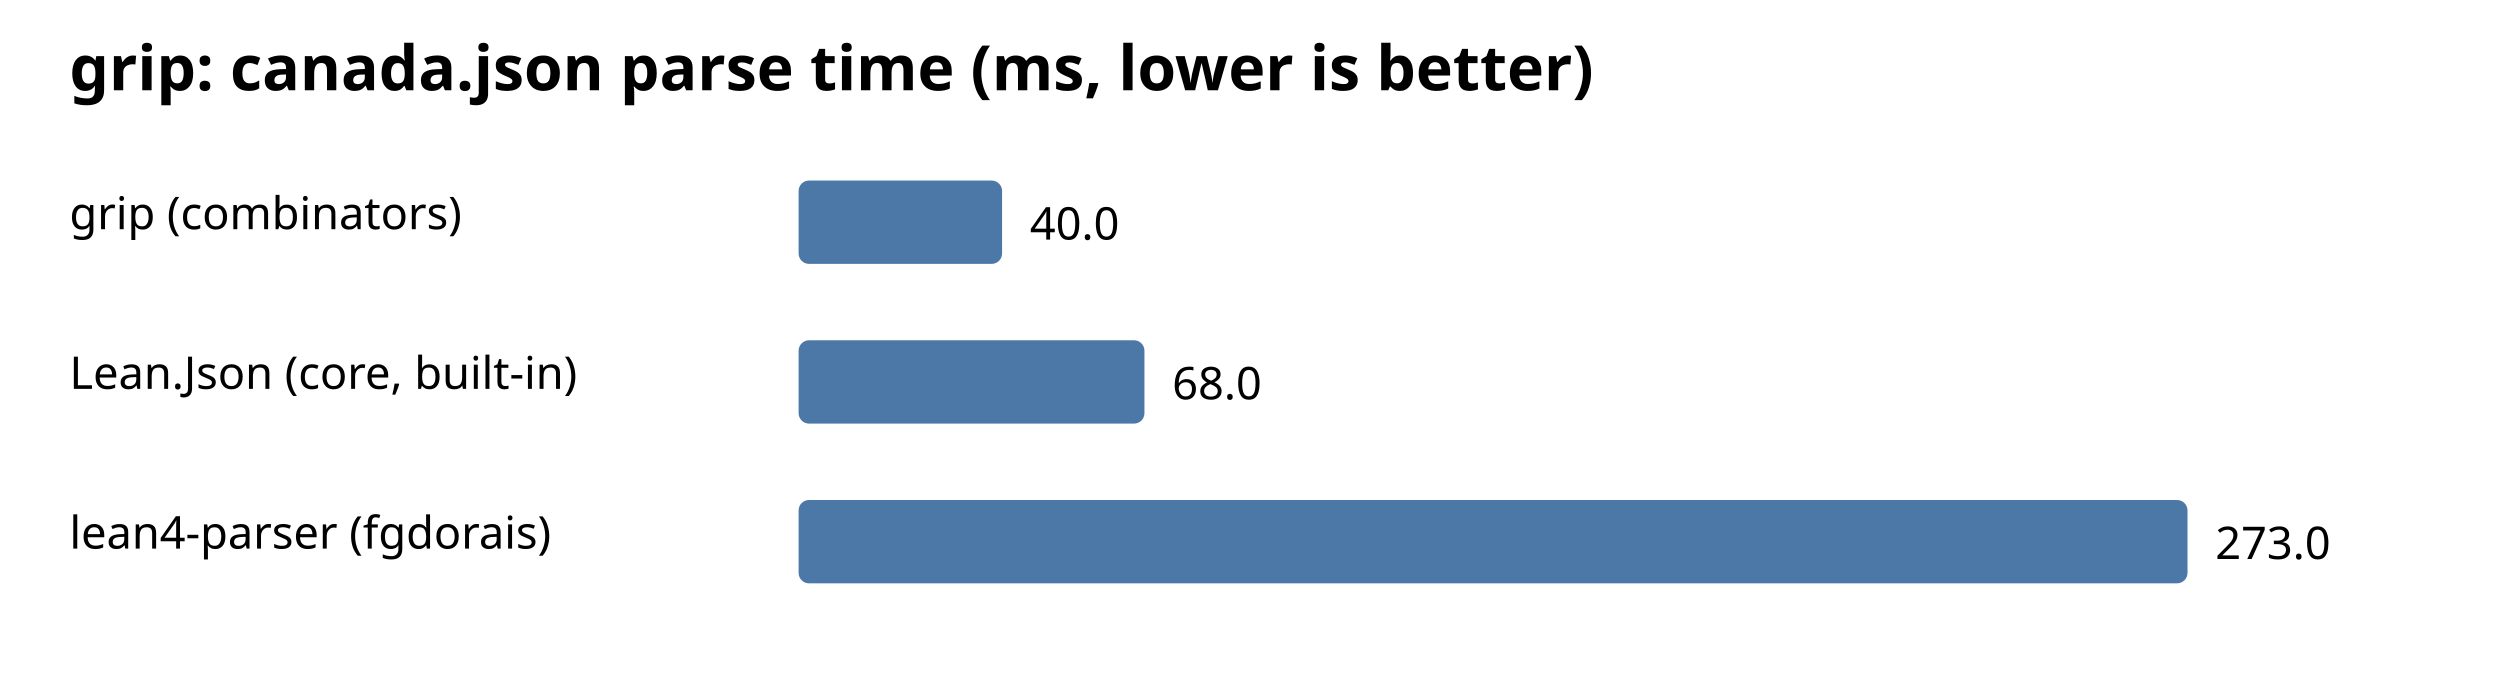
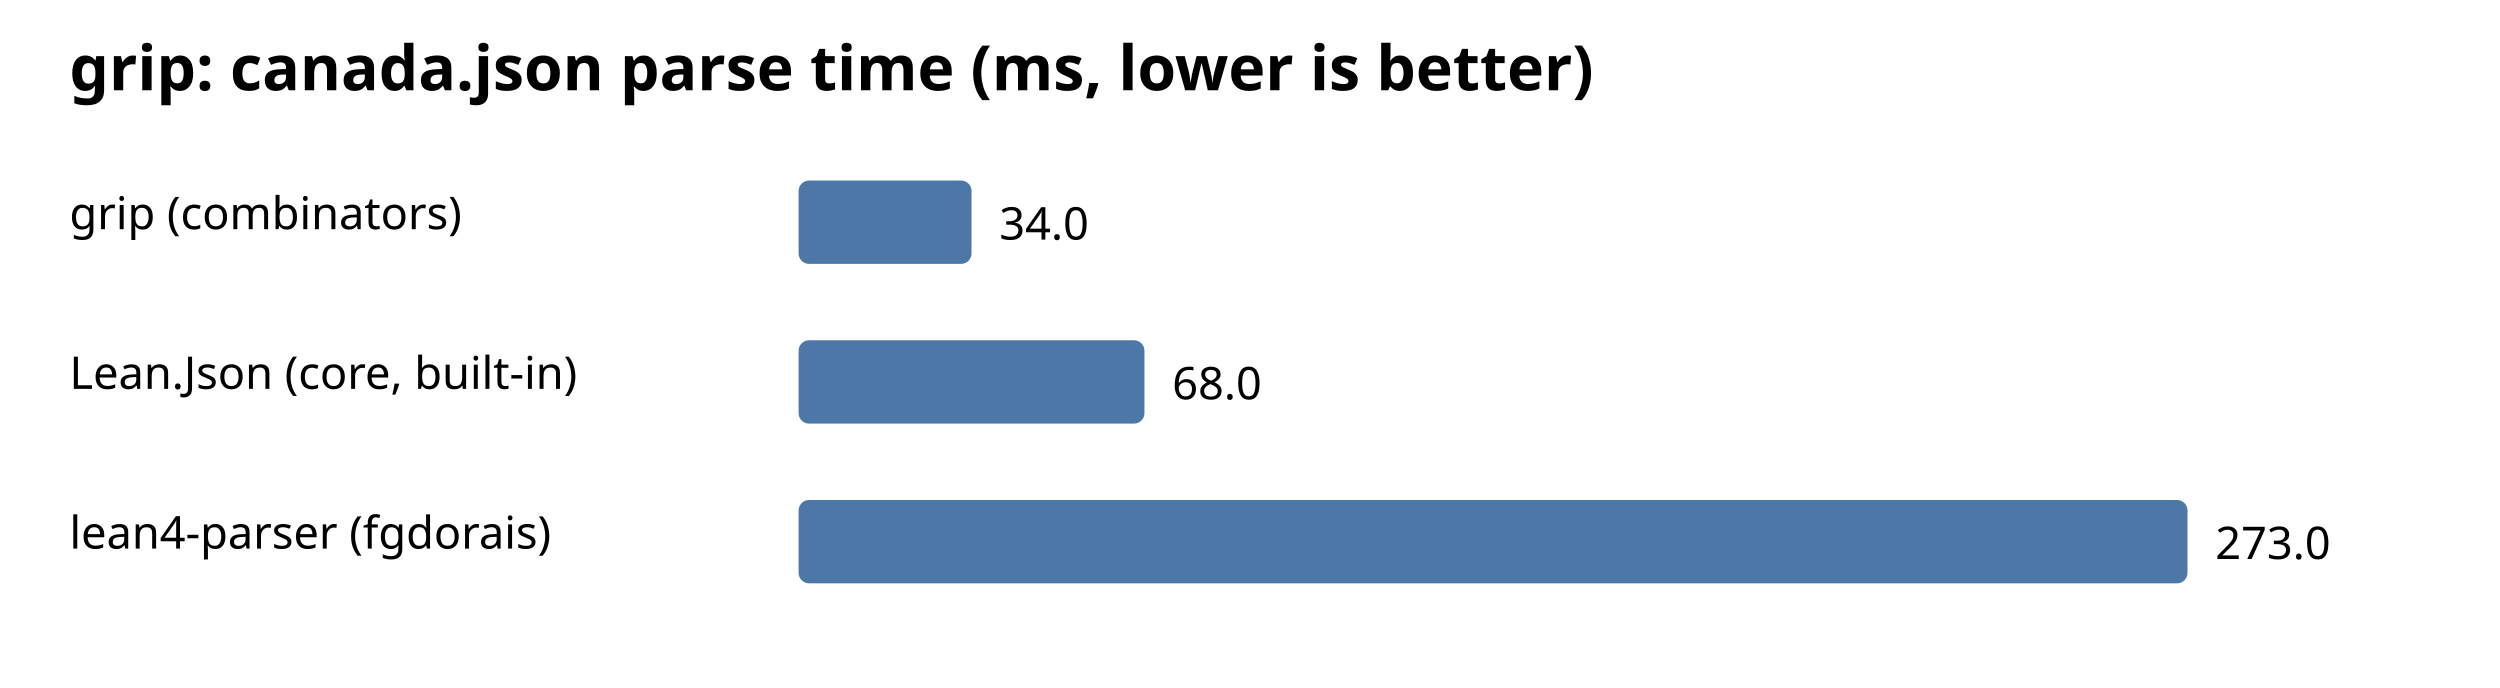
<svg xmlns="http://www.w3.org/2000/svg" width="720" height="198" font-family="sans-serif">
  <text x="20" y="26" font-size="18" font-weight="bold">grip: canada.json parse time (ms, lower is better)</text>
  <text x="20" y="66" font-size="13">grip (combinators)</text>
-   <rect x="230" y="52" width="58.6" height="24" rx="3" fill="#4c78a8" />
-   <text x="296.6" y="69" font-size="13">40.0</text>
+   <rect x="230" y="52" width="49.8" height="24" rx="3" fill="#4c78a8" />
+   <text x="287.8" y="69" font-size="13">34.0</text>
  <text x="20" y="112" font-size="13">Lean.Json (core, built-in)</text>
  <rect x="230" y="98" width="99.6" height="24" rx="3" fill="#4c78a8" />
  <text x="337.6" y="115" font-size="13">68.0</text>
  <text x="20" y="158" font-size="13">lean4-parser (fgdorais)</text>
  <rect x="230" y="144" width="400.0" height="24" rx="3" fill="#4c78a8" />
  <text x="638.0" y="161" font-size="13">273.0</text>
</svg>
